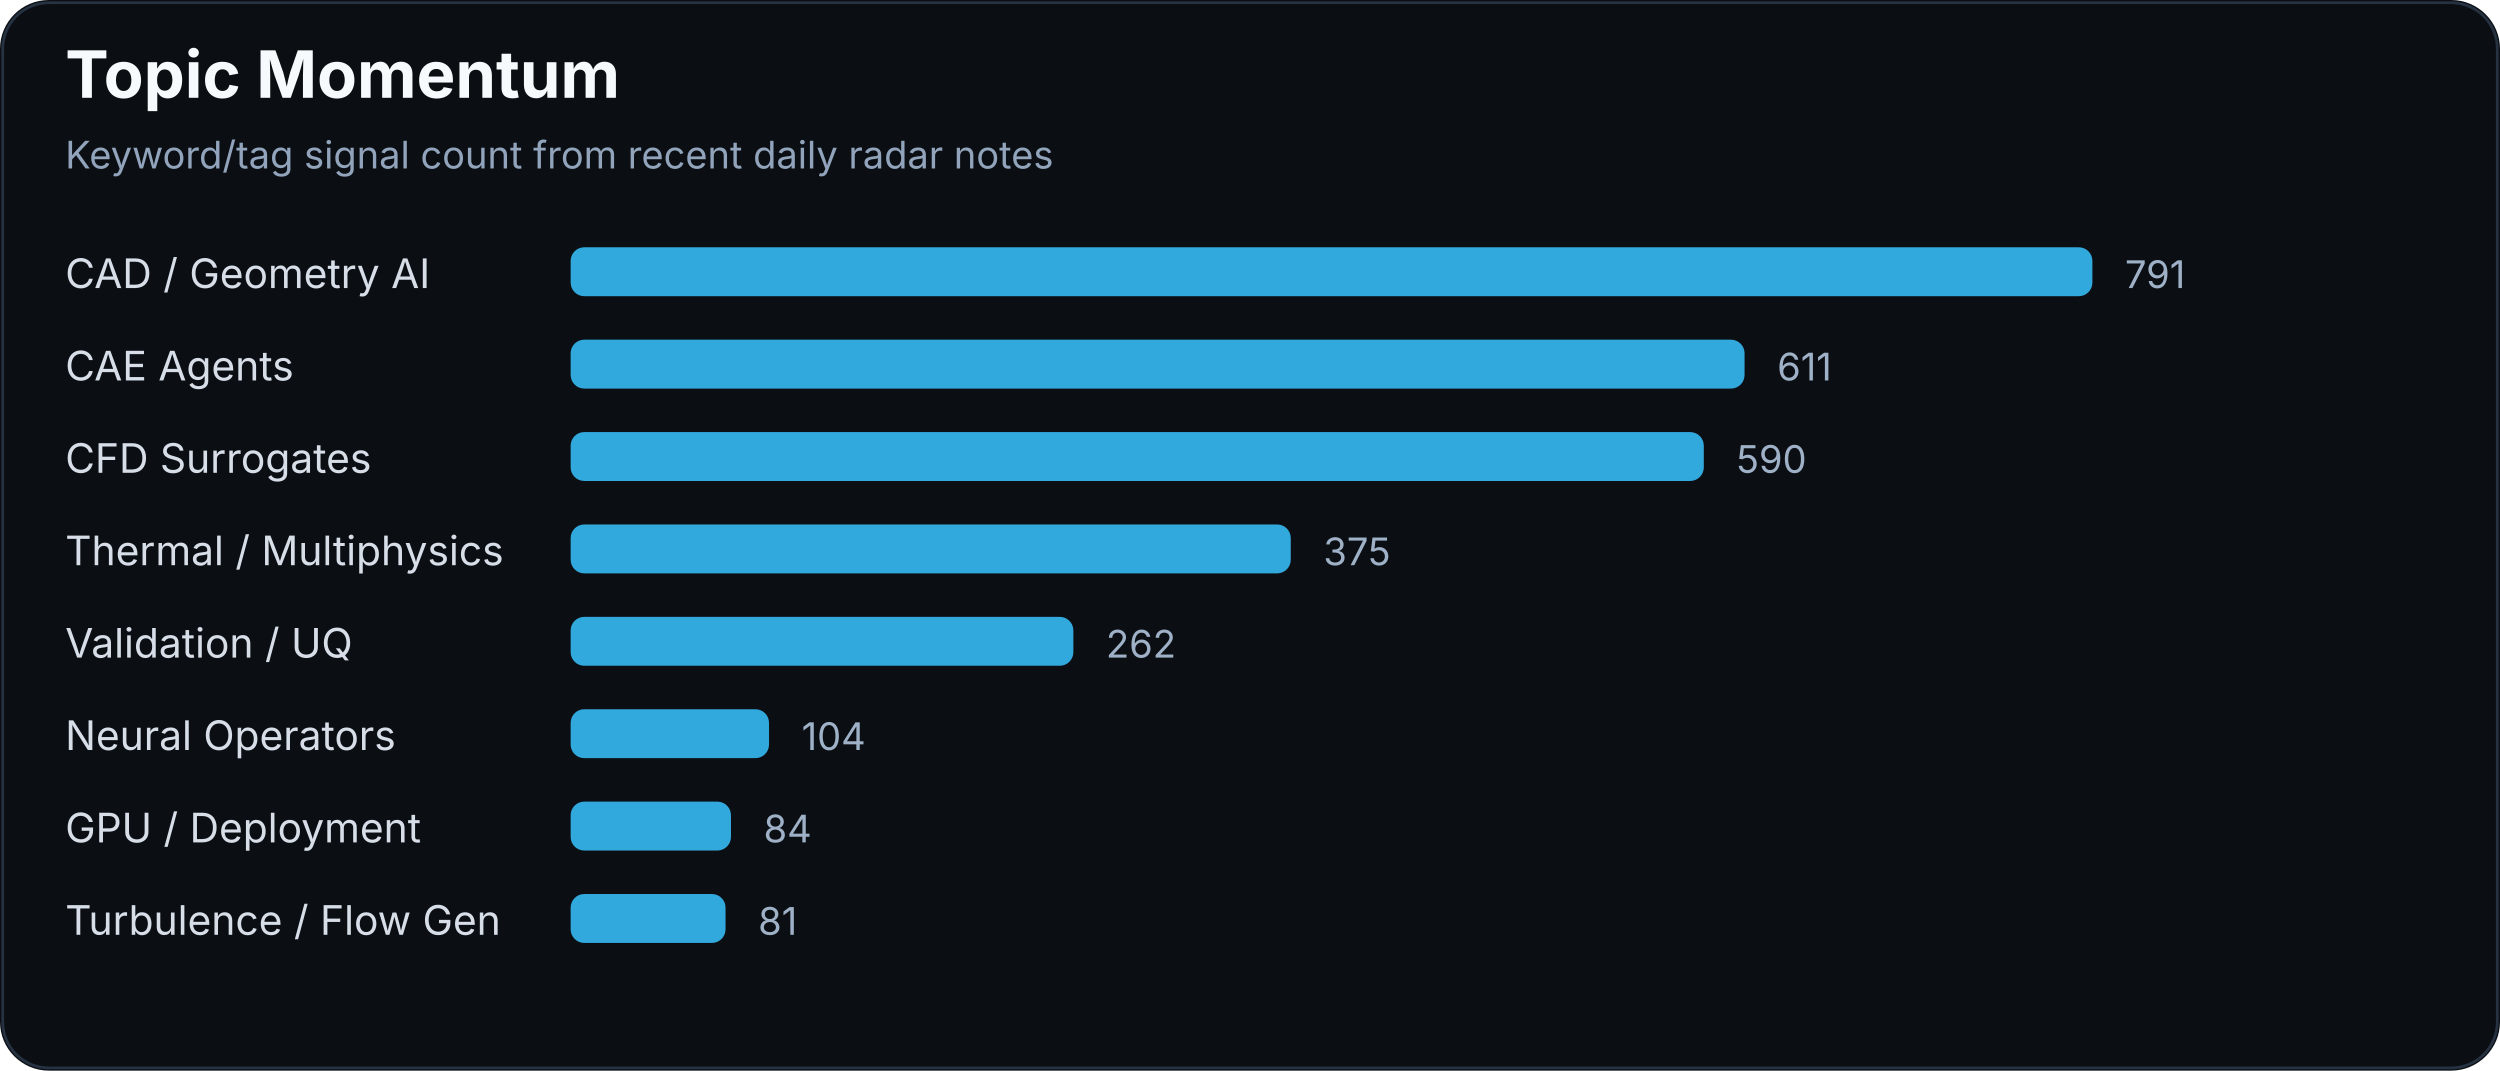
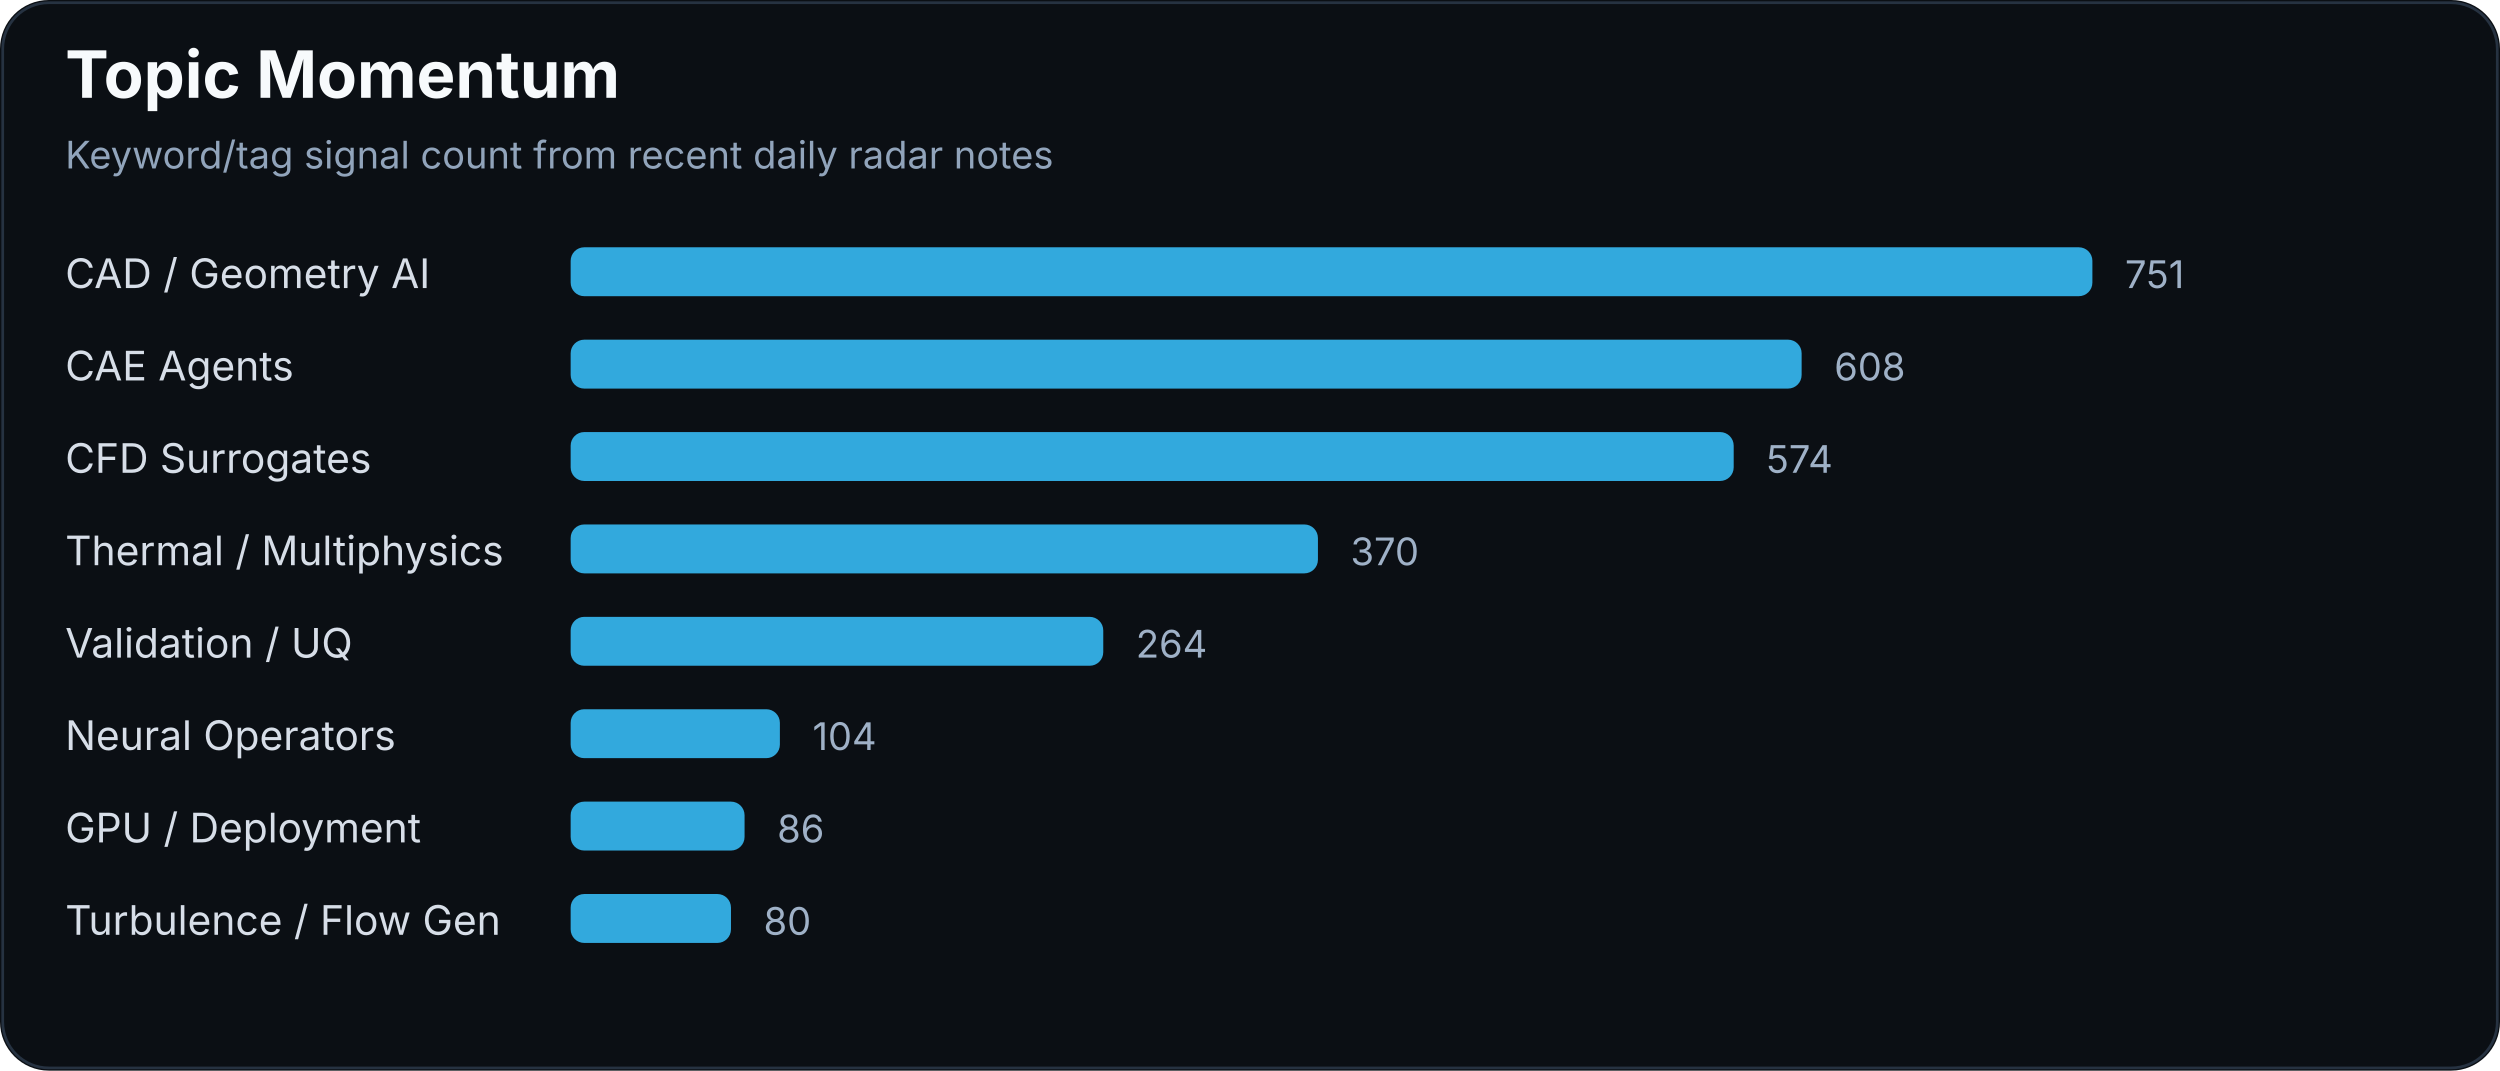
<svg xmlns="http://www.w3.org/2000/svg" width="920" height="394" viewBox="0 0 920 394">
  <rect width="100%" height="100%" rx="18" fill="#0b0f14" />
  <rect x="1" y="1" width="918" height="392" rx="17" fill="none" stroke="#263241" />
  <text x="24" y="36" font-size="24" font-family="Inter, ui-sans-serif, system-ui, -apple-system, Segoe UI, sans-serif" font-weight="700" fill="#f7fafc">Topic Momentum</text>
  <text x="24" y="62" font-size="14" font-family="Inter, ui-sans-serif, system-ui, -apple-system, Segoe UI, sans-serif" fill="#91a4bb">Keyword/tag signal count from recent daily radar notes</text>
  <g font-family="Inter, ui-sans-serif, system-ui, -apple-system, Segoe UI, sans-serif">
    <text x="24" y="106" font-size="15" fill="#d7dee8">CAD / Geometry AI</text>
    <rect x="210" y="91" width="560" height="18" rx="5" fill="#38bdf8" opacity="0.88" />
-     <text x="782" y="106" font-size="14" fill="#9fb1c7">791</text>
+     <text x="782" y="106" font-size="14" fill="#9fb1c7">751</text>
    <text x="24" y="140" font-size="15" fill="#d7dee8">CAE Agents</text>
-     <rect x="210" y="125" width="432" height="18" rx="5" fill="#38bdf8" opacity="0.88" />
-     <text x="654" y="140" font-size="14" fill="#9fb1c7">611</text>
+     <rect x="210" y="125" width="453" height="18" rx="5" fill="#38bdf8" opacity="0.88" />
+     <text x="675" y="140" font-size="14" fill="#9fb1c7">608</text>
    <text x="24" y="174" font-size="15" fill="#d7dee8">CFD Surrogates</text>
-     <rect x="210" y="159" width="417" height="18" rx="5" fill="#38bdf8" opacity="0.88" />
-     <text x="639" y="174" font-size="14" fill="#9fb1c7">590</text>
+     <rect x="210" y="159" width="428" height="18" rx="5" fill="#38bdf8" opacity="0.88" />
+     <text x="650" y="174" font-size="14" fill="#9fb1c7">574</text>
    <text x="24" y="208" font-size="15" fill="#d7dee8">Thermal / Multiphysics</text>
-     <rect x="210" y="193" width="265" height="18" rx="5" fill="#38bdf8" opacity="0.88" />
-     <text x="487" y="208" font-size="14" fill="#9fb1c7">375</text>
+     <rect x="210" y="193" width="275" height="18" rx="5" fill="#38bdf8" opacity="0.88" />
+     <text x="497" y="208" font-size="14" fill="#9fb1c7">370</text>
    <text x="24" y="242" font-size="15" fill="#d7dee8">Validation / UQ</text>
-     <rect x="210" y="227" width="185" height="18" rx="5" fill="#38bdf8" opacity="0.88" />
-     <text x="407" y="242" font-size="14" fill="#9fb1c7">262</text>
+     <rect x="210" y="227" width="196" height="18" rx="5" fill="#38bdf8" opacity="0.88" />
+     <text x="418" y="242" font-size="14" fill="#9fb1c7">264</text>
    <text x="24" y="276" font-size="15" fill="#d7dee8">Neural Operators</text>
-     <rect x="210" y="261" width="73" height="18" rx="5" fill="#38bdf8" opacity="0.88" />
-     <text x="295" y="276" font-size="14" fill="#9fb1c7">104</text>
+     <rect x="210" y="261" width="77" height="18" rx="5" fill="#38bdf8" opacity="0.88" />
+     <text x="299" y="276" font-size="14" fill="#9fb1c7">104</text>
    <text x="24" y="310" font-size="15" fill="#d7dee8">GPU / Deployment</text>
-     <rect x="210" y="295" width="59" height="18" rx="5" fill="#38bdf8" opacity="0.88" />
-     <text x="281" y="310" font-size="14" fill="#9fb1c7">84</text>
+     <rect x="210" y="295" width="64" height="18" rx="5" fill="#38bdf8" opacity="0.88" />
+     <text x="286" y="310" font-size="14" fill="#9fb1c7">86</text>
    <text x="24" y="344" font-size="15" fill="#d7dee8">Turbulence / Flow Gen</text>
-     <rect x="210" y="329" width="57" height="18" rx="5" fill="#38bdf8" opacity="0.88" />
-     <text x="279" y="344" font-size="14" fill="#9fb1c7">81</text>
+     <rect x="210" y="329" width="59" height="18" rx="5" fill="#38bdf8" opacity="0.88" />
+     <text x="281" y="344" font-size="14" fill="#9fb1c7">80</text>
  </g>
</svg>
